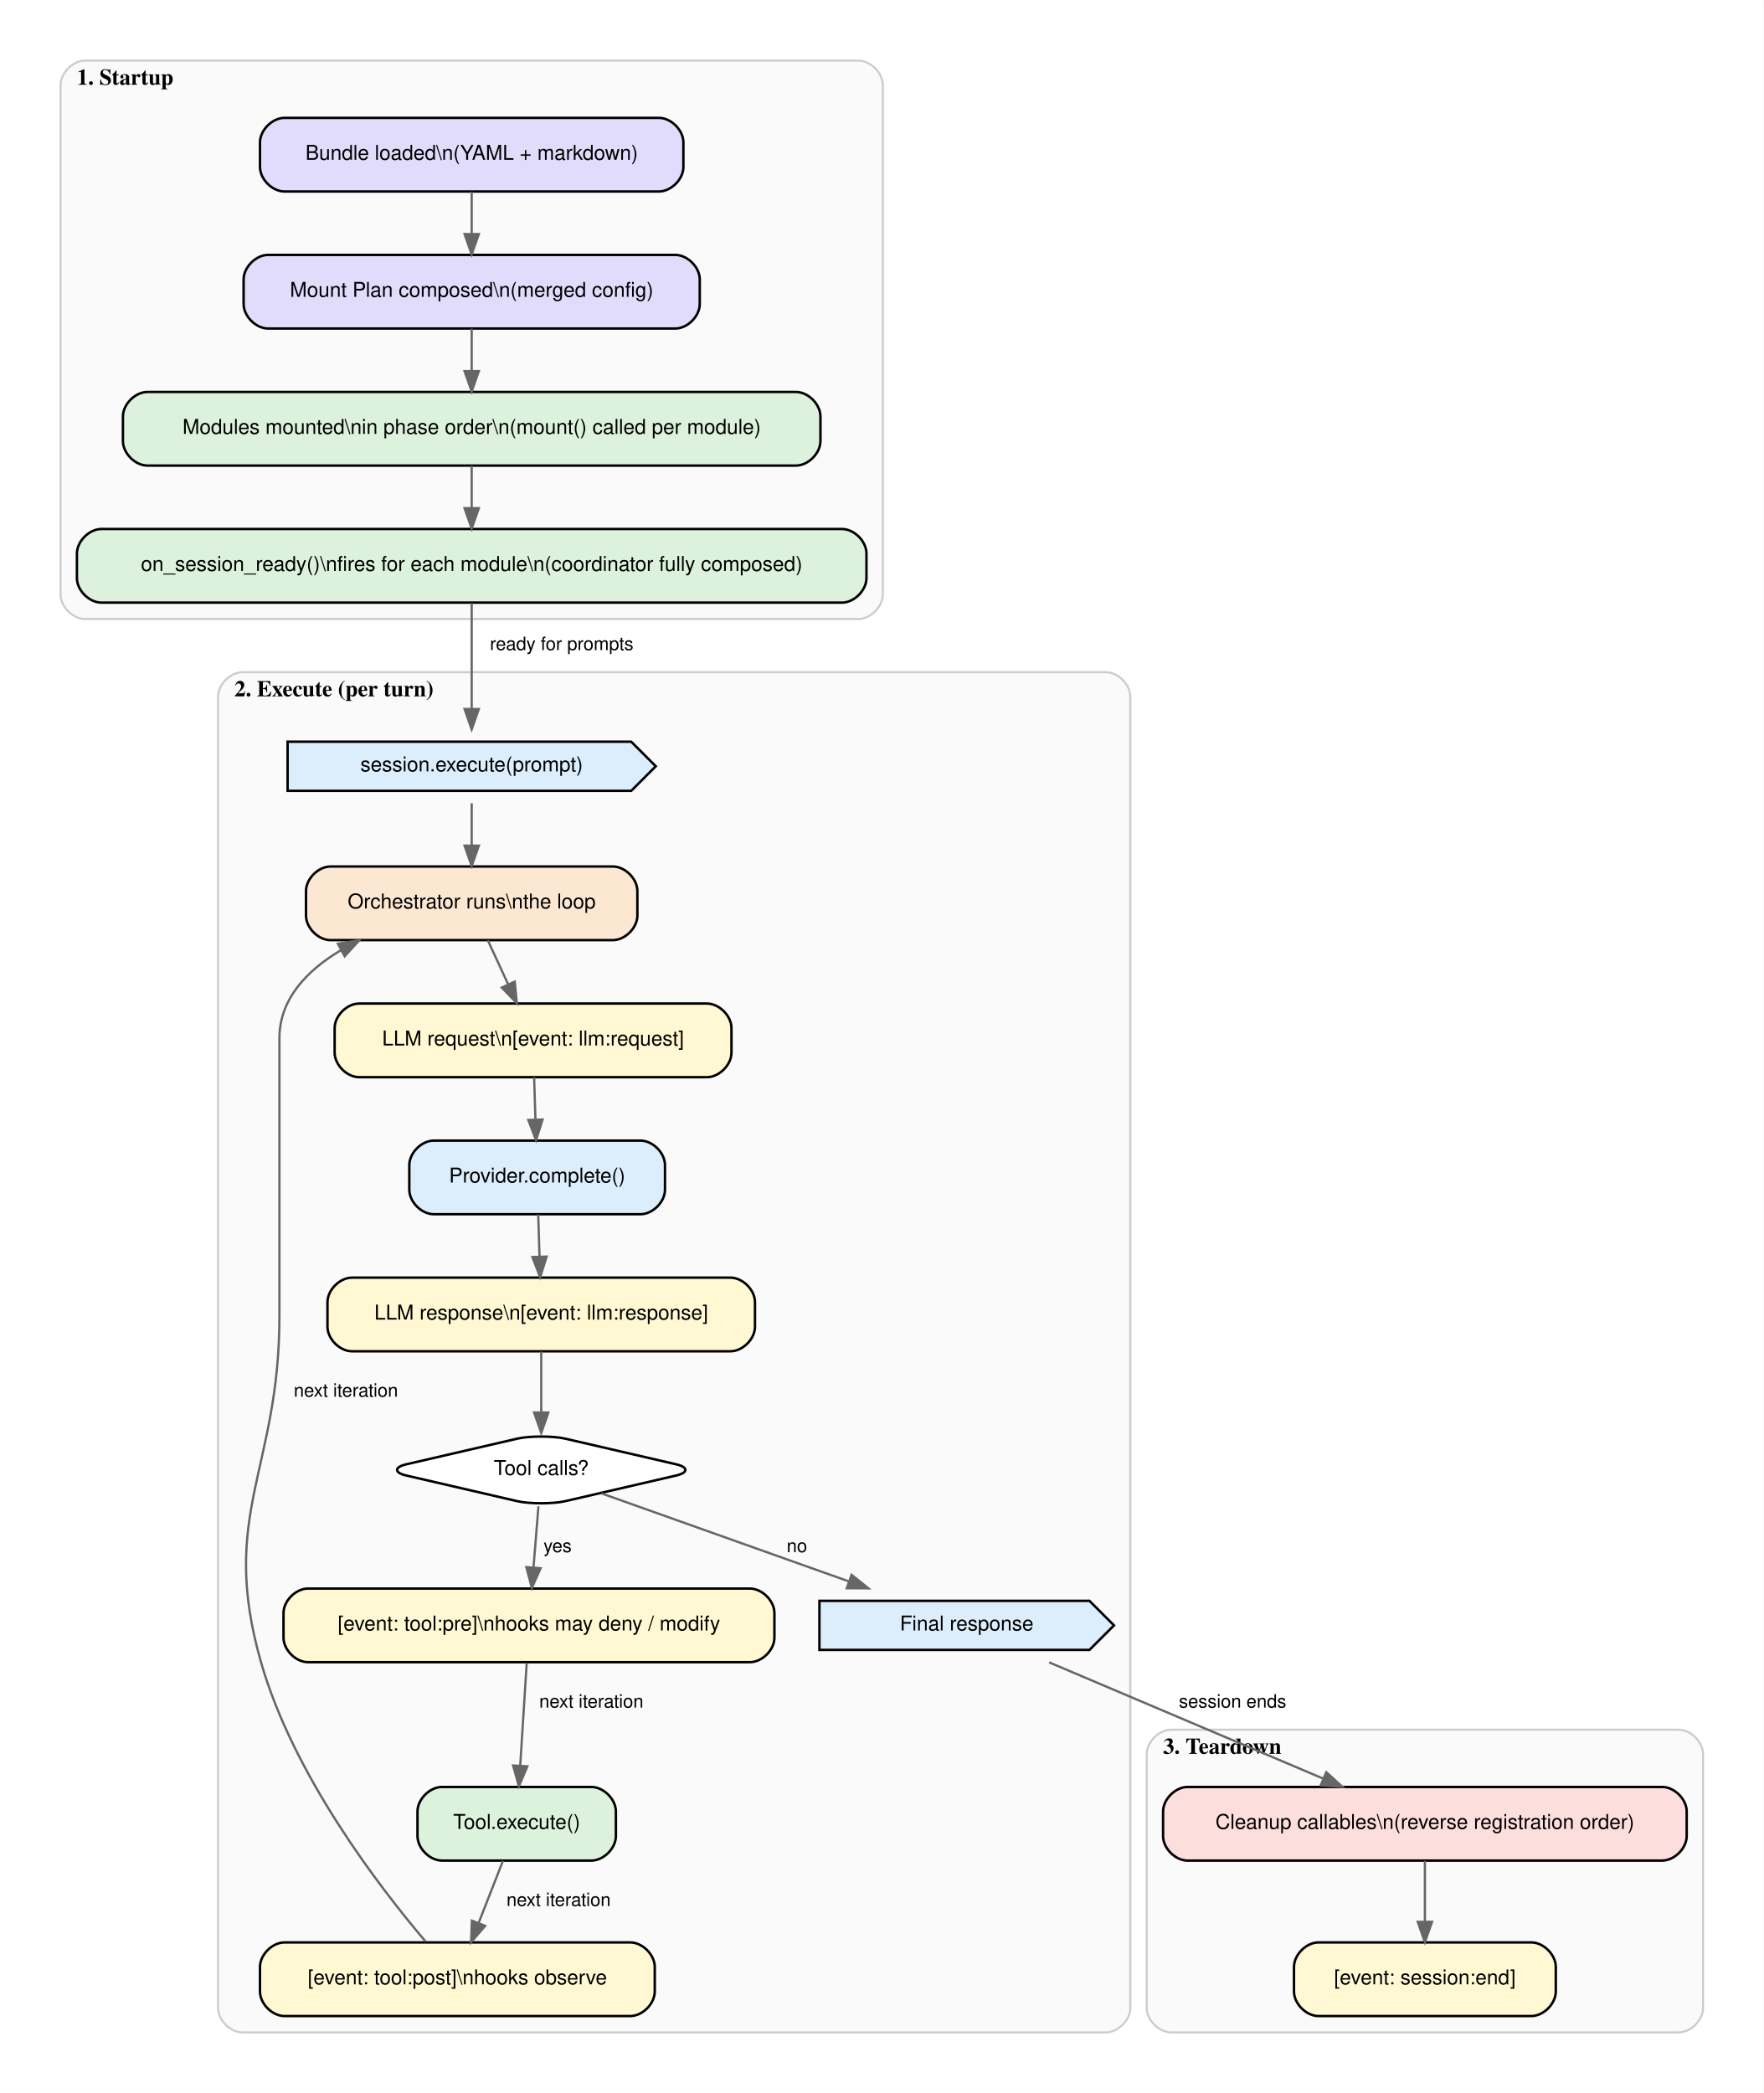
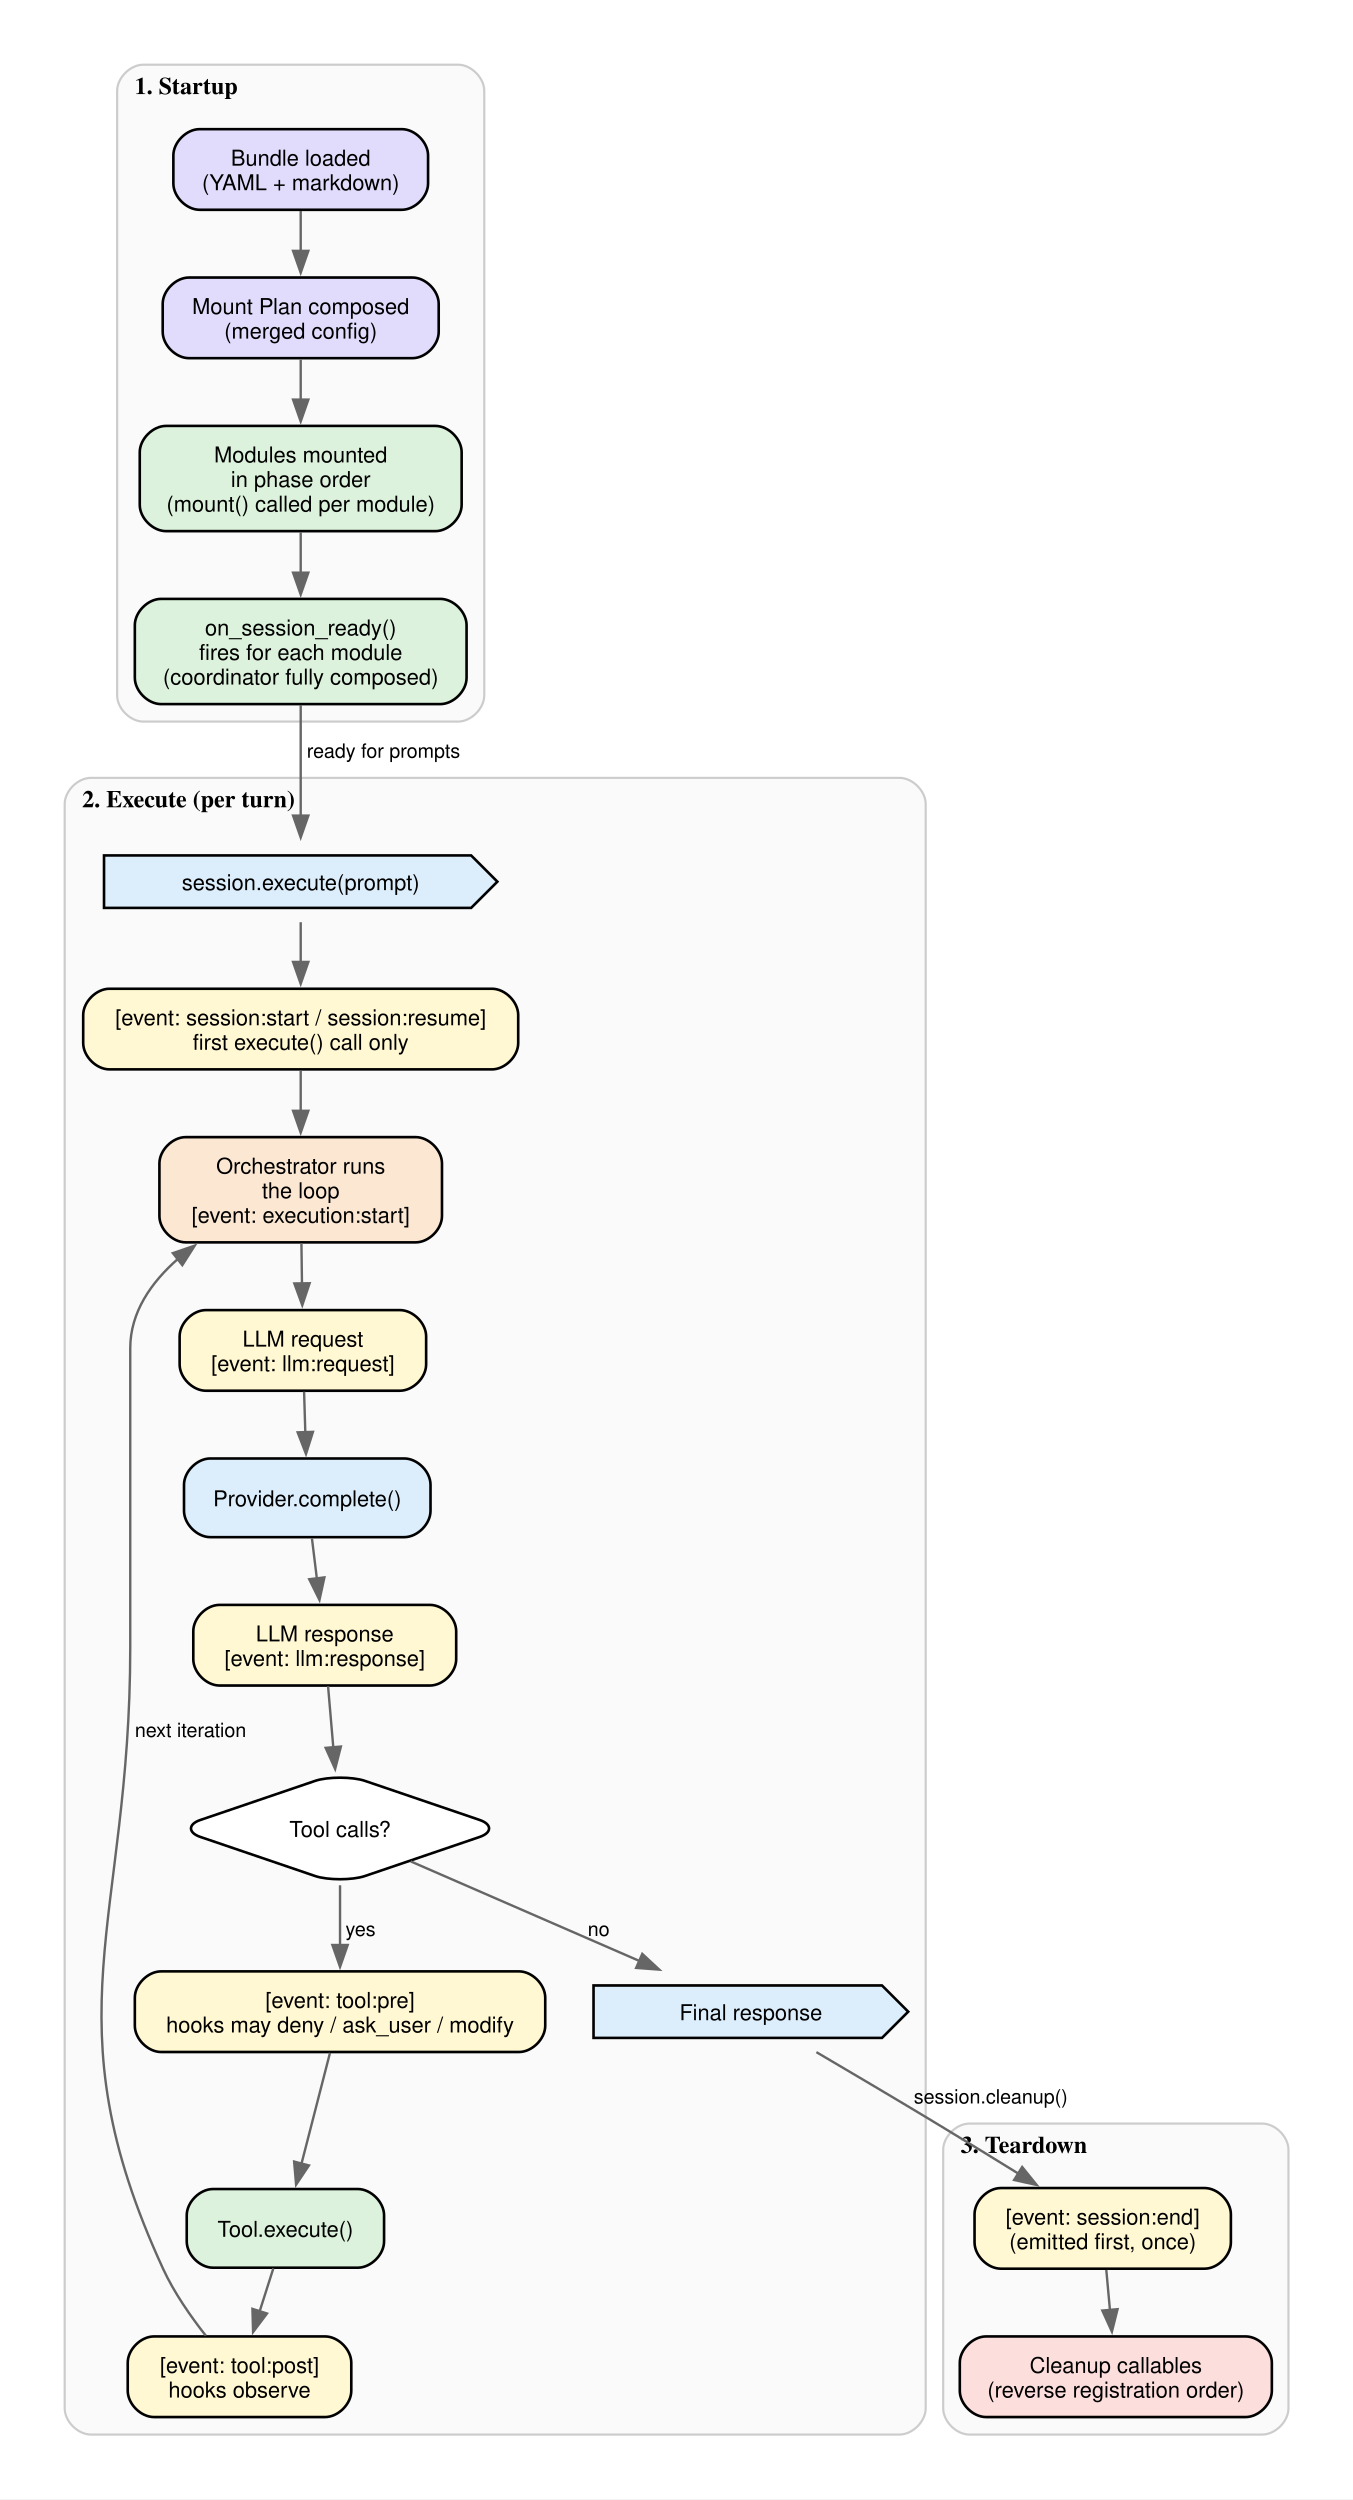
- <svg xmlns="http://www.w3.org/2000/svg" width="862pt" height="1023pt" viewBox="0.00 0.00 862.20 1023.20">
-   <g id="graph0" class="graph" transform="scale(1 1) rotate(0) translate(21.6 1001.6)">
-     <polygon fill="white" stroke="transparent" points="-21.6,21.6 -21.6,-1001.6 840.6,-1001.6 840.6,21.6 -21.6,21.6" />
+ <svg xmlns="http://www.w3.org/2000/svg" width="619pt" height="1144pt" viewBox="0.00 0.00 619.00 1144.00">
+   <g id="graph0" class="graph" transform="scale(1 1) rotate(0) translate(21.6 1122.05)">
+     <polygon fill="white" stroke="none" points="-21.6,21.6 -21.6,-1122.05 597.6,-1122.05 597.6,21.6 -21.6,21.6" />
    <g id="clust1" class="cluster">
-       <path fill="#fafafa" stroke="#cccccc" d="M20,-699C20,-699 398,-699 398,-699 404,-699 410,-705 410,-711 410,-711 410,-960 410,-960 410,-966 404,-972 398,-972 398,-972 20,-972 20,-972 14,-972 8,-966 8,-960 8,-960 8,-711 8,-711 8,-705 14,-699 20,-699" />
-       <text text-anchor="start" x="16" y="-960.2" font-family="Times,serif" font-weight="bold" font-size="11.00">1. Startup</text>
+       <path fill="#fafafa" stroke="#cccccc" d="M44,-791.85C44,-791.85 188,-791.85 188,-791.85 194,-791.85 200,-797.85 200,-803.85 200,-803.85 200,-1080.45 200,-1080.45 200,-1086.45 194,-1092.45 188,-1092.45 188,-1092.45 44,-1092.45 44,-1092.45 38,-1092.45 32,-1086.45 32,-1080.45 32,-1080.45 32,-803.85 32,-803.85 32,-797.85 38,-791.85 44,-791.85" />
+       <text xml:space="preserve" text-anchor="start" x="40" y="-1079" font-family="Times,serif" font-weight="bold" font-size="11.00">1. Startup</text>
    </g>
    <g id="clust2" class="cluster">
-       <path fill="#fafafa" stroke="#cccccc" d="M97,-8C97,-8 519,-8 519,-8 525,-8 531,-14 531,-20 531,-20 531,-661 531,-661 531,-667 525,-673 519,-673 519,-673 97,-673 97,-673 91,-673 85,-667 85,-661 85,-661 85,-20 85,-20 85,-14 91,-8 97,-8" />
-       <text text-anchor="start" x="93" y="-661.2" font-family="Times,serif" font-weight="bold" font-size="11.00">2. Execute (per turn)</text>
+       <path fill="#fafafa" stroke="#cccccc" d="M20,-8C20,-8 390,-8 390,-8 396,-8 402,-14 402,-20 402,-20 402,-754.1 402,-754.1 402,-760.1 396,-766.1 390,-766.1 390,-766.1 20,-766.1 20,-766.1 14,-766.1 8,-760.1 8,-754.1 8,-754.1 8,-20 8,-20 8,-14 14,-8 20,-8" />
+       <text xml:space="preserve" text-anchor="start" x="16" y="-752.65" font-family="Times,serif" font-weight="bold" font-size="11.00">2. Execute (per turn)</text>
    </g>
    <g id="clust3" class="cluster">
-       <path fill="#fafafa" stroke="#cccccc" d="M551,-8C551,-8 799,-8 799,-8 805,-8 811,-14 811,-20 811,-20 811,-144 811,-144 811,-150 805,-156 799,-156 799,-156 551,-156 551,-156 545,-156 539,-150 539,-144 539,-144 539,-20 539,-20 539,-14 545,-8 551,-8" />
-       <text text-anchor="start" x="547" y="-144.2" font-family="Times,serif" font-weight="bold" font-size="11.00">3. Teardown</text>
+       <path fill="#fafafa" stroke="#cccccc" d="M422,-8C422,-8 556,-8 556,-8 562,-8 568,-14 568,-20 568,-20 568,-138.3 568,-138.3 568,-144.3 562,-150.3 556,-150.3 556,-150.3 422,-150.3 422,-150.3 416,-150.3 410,-144.3 410,-138.3 410,-138.3 410,-20 410,-20 410,-14 416,-8 422,-8" />
+       <text xml:space="preserve" text-anchor="start" x="418" y="-136.85" font-family="Times,serif" font-weight="bold" font-size="11.00">3. Teardown</text>
    </g>
    <g id="node1" class="node">
-       <path fill="#e2dcfc" stroke="black" stroke-width="1.2" d="M300.5,-944C300.5,-944 117.5,-944 117.5,-944 111.5,-944 105.5,-938 105.5,-932 105.5,-932 105.5,-920 105.5,-920 105.5,-914 111.5,-908 117.5,-908 117.5,-908 300.5,-908 300.5,-908 306.5,-908 312.5,-914 312.5,-920 312.5,-920 312.5,-932 312.5,-932 312.5,-938 306.5,-944 300.5,-944" />
-       <text text-anchor="middle" x="209" y="-923.5" font-family="Helvetica,sans-Serif" font-size="10.00">Bundle loaded\n(YAML + markdown)</text>
+       <path fill="#e2dcfc" stroke="black" stroke-width="1.2" d="M162.28,-1062.95C162.28,-1062.95 69.72,-1062.95 69.72,-1062.95 63.73,-1062.95 57.73,-1056.95 57.73,-1050.95 57.73,-1050.95 57.73,-1038.05 57.73,-1038.05 57.73,-1032.05 63.73,-1026.05 69.73,-1026.05 69.73,-1026.05 162.28,-1026.05 162.28,-1026.05 168.28,-1026.05 174.28,-1032.05 174.28,-1038.05 174.28,-1038.05 174.28,-1050.95 174.28,-1050.95 174.28,-1056.95 168.28,-1062.95 162.28,-1062.95" />
+       <text xml:space="preserve" text-anchor="middle" x="116" y="-1046.25" font-family="Helvetica,sans-Serif" font-size="10.00">Bundle loaded</text>
+       <text xml:space="preserve" text-anchor="middle" x="116" y="-1035" font-family="Helvetica,sans-Serif" font-size="10.00">(YAML + markdown)</text>
    </g>
    <g id="node2" class="node">
-       <path fill="#e2dcfc" stroke="black" stroke-width="1.2" d="M308.5,-877C308.5,-877 109.5,-877 109.5,-877 103.5,-877 97.5,-871 97.5,-865 97.5,-865 97.5,-853 97.5,-853 97.5,-847 103.5,-841 109.5,-841 109.5,-841 308.5,-841 308.5,-841 314.5,-841 320.5,-847 320.5,-853 320.5,-853 320.5,-865 320.5,-865 320.5,-871 314.5,-877 308.5,-877" />
-       <text text-anchor="middle" x="209" y="-856.5" font-family="Helvetica,sans-Serif" font-size="10.00">Mount Plan composed\n(merged config)</text>
+       <path fill="#e2dcfc" stroke="black" stroke-width="1.2" d="M167.15,-995.05C167.15,-995.05 64.85,-995.05 64.85,-995.05 58.85,-995.05 52.85,-989.05 52.85,-983.05 52.85,-983.05 52.85,-970.15 52.85,-970.15 52.85,-964.15 58.85,-958.15 64.85,-958.15 64.85,-958.15 167.15,-958.15 167.15,-958.15 173.15,-958.15 179.15,-964.15 179.15,-970.15 179.15,-970.15 179.15,-983.05 179.15,-983.05 179.15,-989.05 173.15,-995.05 167.15,-995.05" />
+       <text xml:space="preserve" text-anchor="middle" x="116" y="-978.35" font-family="Helvetica,sans-Serif" font-size="10.00">Mount Plan composed</text>
+       <text xml:space="preserve" text-anchor="middle" x="116" y="-967.1" font-family="Helvetica,sans-Serif" font-size="10.00">(merged config)</text>
    </g>
    <g id="edge1" class="edge">
-       <path fill="none" stroke="#666666" stroke-width="1.1" d="M209,-907.92C209,-901.7 209,-894.5 209,-887.6" />
-       <polygon fill="#666666" stroke="#666666" stroke-width="1.1" points="212.5,-887.19 209,-877.19 205.5,-887.19 212.5,-887.19" />
+       <path fill="none" stroke="#666666" stroke-width="1.1" d="M116,-1025.49C116,-1019.83 116,-1013.41 116,-1007.16" />
+       <polygon fill="#666666" stroke="#666666" stroke-width="1.1" points="119.5,-1007.25 116,-997.25 112.5,-1007.25 119.5,-1007.25" />
    </g>
    <g id="node3" class="node">
-       <path fill="#dcf2dc" stroke="black" stroke-width="1.2" d="M367.5,-810C367.5,-810 50.5,-810 50.5,-810 44.5,-810 38.5,-804 38.5,-798 38.5,-798 38.5,-786 38.5,-786 38.5,-780 44.5,-774 50.5,-774 50.5,-774 367.5,-774 367.5,-774 373.5,-774 379.5,-780 379.5,-786 379.5,-786 379.5,-798 379.5,-798 379.5,-804 373.5,-810 367.5,-810" />
-       <text text-anchor="middle" x="209" y="-789.5" font-family="Helvetica,sans-Serif" font-size="10.00">Modules mounted\nin phase order\n(mount() called per module)</text>
+       <path fill="#dcf2dc" stroke="black" stroke-width="1.2" d="M177.65,-927.15C177.65,-927.15 54.35,-927.15 54.35,-927.15 48.35,-927.15 42.35,-921.15 42.35,-915.15 42.35,-915.15 42.35,-891 42.35,-891 42.35,-885 48.35,-879 54.35,-879 54.35,-879 177.65,-879 177.65,-879 183.65,-879 189.65,-885 189.65,-891 189.65,-891 189.65,-915.15 189.65,-915.15 189.65,-921.15 183.65,-927.15 177.65,-927.15" />
+       <text xml:space="preserve" text-anchor="middle" x="116" y="-910.45" font-family="Helvetica,sans-Serif" font-size="10.00">Modules mounted</text>
+       <text xml:space="preserve" text-anchor="middle" x="116" y="-899.2" font-family="Helvetica,sans-Serif" font-size="10.00">in phase order</text>
+       <text xml:space="preserve" text-anchor="middle" x="116" y="-887.95" font-family="Helvetica,sans-Serif" font-size="10.00">(mount() called per module)</text>
    </g>
    <g id="edge2" class="edge">
-       <path fill="none" stroke="#666666" stroke-width="1.1" d="M209,-840.92C209,-834.7 209,-827.5 209,-820.6" />
-       <polygon fill="#666666" stroke="#666666" stroke-width="1.1" points="212.5,-820.19 209,-810.19 205.5,-820.19 212.5,-820.19" />
+       <path fill="none" stroke="#666666" stroke-width="1.1" d="M116,-957.55C116,-951.86 116,-945.37 116,-938.92" />
+       <polygon fill="#666666" stroke="#666666" stroke-width="1.1" points="119.5,-939.2 116,-929.2 112.5,-939.2 119.5,-939.2" />
    </g>
    <g id="node4" class="node">
-       <path fill="#dcf2dc" stroke="black" stroke-width="1.2" d="M390,-743C390,-743 28,-743 28,-743 22,-743 16,-737 16,-731 16,-731 16,-719 16,-719 16,-713 22,-707 28,-707 28,-707 390,-707 390,-707 396,-707 402,-713 402,-719 402,-719 402,-731 402,-731 402,-737 396,-743 390,-743" />
-       <text text-anchor="middle" x="209" y="-722.5" font-family="Helvetica,sans-Serif" font-size="10.00">on_session_ready()\nfires for each module\n(coordinator fully composed)</text>
+       <path fill="#dcf2dc" stroke="black" stroke-width="1.2" d="M179.9,-848C179.9,-848 52.1,-848 52.1,-848 46.1,-848 40.1,-842 40.1,-836 40.1,-836 40.1,-811.85 40.1,-811.85 40.1,-805.85 46.1,-799.85 52.1,-799.85 52.1,-799.85 179.9,-799.85 179.9,-799.85 185.9,-799.85 191.9,-805.85 191.9,-811.85 191.9,-811.85 191.9,-836 191.9,-836 191.9,-842 185.9,-848 179.9,-848" />
+       <text xml:space="preserve" text-anchor="middle" x="116" y="-831.3" font-family="Helvetica,sans-Serif" font-size="10.00">on_session_ready()</text>
+       <text xml:space="preserve" text-anchor="middle" x="116" y="-820.05" font-family="Helvetica,sans-Serif" font-size="10.00">fires for each module</text>
+       <text xml:space="preserve" text-anchor="middle" x="116" y="-808.8" font-family="Helvetica,sans-Serif" font-size="10.00">(coordinator fully composed)</text>
    </g>
    <g id="edge3" class="edge">
-       <path fill="none" stroke="#666666" stroke-width="1.1" d="M209,-773.92C209,-767.7 209,-760.5 209,-753.6" />
-       <polygon fill="#666666" stroke="#666666" stroke-width="1.1" points="212.5,-753.19 209,-743.19 205.5,-753.19 212.5,-753.19" />
+       <path fill="none" stroke="#666666" stroke-width="1.1" d="M116,-878.51C116,-872.53 116,-865.97 116,-859.57" />
+       <polygon fill="#666666" stroke="#666666" stroke-width="1.1" points="119.5,-860.01 116,-850.01 112.5,-860.01 119.5,-860.01" />
    </g>
    <g id="node5" class="node">
-       <polygon fill="#dceefc" stroke="black" stroke-width="1.2" points="287,-639 119,-639 119,-615 287,-615 299,-627 287,-639" />
-       <text text-anchor="middle" x="209" y="-624.5" font-family="Helvetica,sans-Serif" font-size="10.00">session.execute(prompt)</text>
+       <polygon fill="#dceefc" stroke="black" stroke-width="1.2" points="194,-730.6 26,-730.6 26,-706.6 194,-706.6 206,-718.6 194,-730.6" />
+       <text xml:space="preserve" text-anchor="middle" x="116" y="-714.73" font-family="Helvetica,sans-Serif" font-size="10.00">session.execute(prompt)</text>
+     </g>
+     <g id="edge16" class="edge">
+       <path fill="none" stroke="#666666" stroke-width="1.1" d="M116,-799.48C116,-784.39 116,-764.67 116,-748.6" />
+       <polygon fill="#666666" stroke="#666666" stroke-width="1.1" points="119.5,-748.82 116,-738.82 112.5,-748.82 119.5,-748.82" />
+       <text xml:space="preserve" text-anchor="middle" x="153.88" y="-775.3" font-family="Helvetica,sans-Serif" font-size="9.00"> ready for prompts </text>
+     </g>
+     <g id="node6" class="node">
+       <path fill="#fff8d2" stroke="black" stroke-width="1.2" d="M203.53,-669.6C203.53,-669.6 28.47,-669.6 28.47,-669.6 22.47,-669.6 16.47,-663.6 16.47,-657.6 16.47,-657.6 16.47,-644.7 16.47,-644.7 16.47,-638.7 22.47,-632.7 28.47,-632.7 28.47,-632.7 203.53,-632.7 203.53,-632.7 209.53,-632.7 215.53,-638.7 215.53,-644.7 215.53,-644.7 215.53,-657.6 215.53,-657.6 215.53,-663.6 209.53,-669.6 203.53,-669.6" />
+       <text xml:space="preserve" text-anchor="middle" x="116" y="-652.9" font-family="Helvetica,sans-Serif" font-size="10.00">[event: session:start / session:resume]</text>
+       <text xml:space="preserve" text-anchor="middle" x="116" y="-641.65" font-family="Helvetica,sans-Serif" font-size="10.00">first execute() call only</text>
+     </g>
+     <g id="edge4" class="edge">
+       <path fill="none" stroke="#666666" stroke-width="1.1" d="M116,-700.06C116,-694.43 116,-688.03 116,-681.78" />
+       <polygon fill="#666666" stroke="#666666" stroke-width="1.1" points="119.5,-681.86 116,-671.86 112.5,-681.86 119.5,-681.86" />
+     </g>
+     <g id="node7" class="node">
+       <path fill="#fce8d2" stroke="black" stroke-width="1.2" d="M168.65,-601.7C168.65,-601.7 63.35,-601.7 63.35,-601.7 57.35,-601.7 51.35,-595.7 51.35,-589.7 51.35,-589.7 51.35,-565.55 51.35,-565.55 51.35,-559.55 57.35,-553.55 63.35,-553.55 63.35,-553.55 168.65,-553.55 168.65,-553.55 174.65,-553.55 180.65,-559.55 180.65,-565.55 180.65,-565.55 180.65,-589.7 180.65,-589.7 180.65,-595.7 174.65,-601.7 168.65,-601.7" />
+       <text xml:space="preserve" text-anchor="middle" x="116" y="-585" font-family="Helvetica,sans-Serif" font-size="10.00">Orchestrator runs</text>
+       <text xml:space="preserve" text-anchor="middle" x="116" y="-573.75" font-family="Helvetica,sans-Serif" font-size="10.00">the loop</text>
+       <text xml:space="preserve" text-anchor="middle" x="116" y="-562.5" font-family="Helvetica,sans-Serif" font-size="10.00">[event: execution:start]</text>
+     </g>
+     <g id="edge5" class="edge">
+       <path fill="none" stroke="#666666" stroke-width="1.1" d="M116,-632.1C116,-626.41 116,-619.92 116,-613.47" />
+       <polygon fill="#666666" stroke="#666666" stroke-width="1.1" points="119.5,-613.75 116,-603.75 112.5,-613.75 119.5,-613.75" />
+     </g>
+     <g id="node8" class="node">
+       <path fill="#fff8d2" stroke="black" stroke-width="1.2" d="M161.4,-522.55C161.4,-522.55 72.6,-522.55 72.6,-522.55 66.6,-522.55 60.6,-516.55 60.6,-510.55 60.6,-510.55 60.6,-497.65 60.6,-497.65 60.6,-491.65 66.6,-485.65 72.6,-485.65 72.6,-485.65 161.4,-485.65 161.4,-485.65 167.4,-485.65 173.4,-491.65 173.4,-497.65 173.4,-497.65 173.4,-510.55 173.4,-510.55 173.4,-516.55 167.4,-522.55 161.4,-522.55" />
+       <text xml:space="preserve" text-anchor="middle" x="117" y="-505.85" font-family="Helvetica,sans-Serif" font-size="10.00">LLM request</text>
+       <text xml:space="preserve" text-anchor="middle" x="117" y="-494.6" font-family="Helvetica,sans-Serif" font-size="10.00">[event: llm:request]</text>
+     </g>
+     <g id="edge6" class="edge">
+       <path fill="none" stroke="#666666" stroke-width="1.1" d="M116.33,-553.21C116.41,-547.25 116.5,-540.77 116.59,-534.55" />
+       <polygon fill="#666666" stroke="#666666" stroke-width="1.1" points="120.08,-534.84 116.72,-524.79 113.09,-534.74 120.08,-534.84" />
+     </g>
+     <g id="node9" class="node">
+       <path fill="#dceefc" stroke="black" stroke-width="1.2" d="M163.4,-454.65C163.4,-454.65 74.6,-454.65 74.6,-454.65 68.6,-454.65 62.6,-448.65 62.6,-442.65 62.6,-442.65 62.6,-430.65 62.6,-430.65 62.6,-424.65 68.6,-418.65 74.6,-418.65 74.6,-418.65 163.4,-418.65 163.4,-418.65 169.4,-418.65 175.4,-424.65 175.4,-430.65 175.4,-430.65 175.4,-442.65 175.4,-442.65 175.4,-448.65 169.4,-454.65 163.4,-454.65" />
+       <text xml:space="preserve" text-anchor="middle" x="119" y="-432.77" font-family="Helvetica,sans-Serif" font-size="10.00">Provider.complete()</text>
+     </g>
+     <g id="edge7" class="edge">
+       <path fill="none" stroke="#666666" stroke-width="1.1" d="M117.55,-485.22C117.72,-479.5 117.92,-473.01 118.11,-466.7" />
+       <polygon fill="#666666" stroke="#666666" stroke-width="1.1" points="121.61,-466.83 118.42,-456.72 114.61,-466.61 121.61,-466.83" />
+     </g>
+     <g id="node10" class="node">
+       <path fill="#fff8d2" stroke="black" stroke-width="1.2" d="M175.15,-387.65C175.15,-387.65 78.85,-387.65 78.85,-387.65 72.85,-387.65 66.85,-381.65 66.85,-375.65 66.85,-375.65 66.85,-362.75 66.85,-362.75 66.85,-356.75 72.85,-350.75 78.85,-350.75 78.85,-350.75 175.15,-350.75 175.15,-350.75 181.15,-350.75 187.15,-356.75 187.15,-362.75 187.15,-362.75 187.15,-375.65 187.15,-375.65 187.15,-381.65 181.15,-387.65 175.15,-387.65" />
+       <text xml:space="preserve" text-anchor="middle" x="127" y="-370.95" font-family="Helvetica,sans-Serif" font-size="10.00">LLM response</text>
+       <text xml:space="preserve" text-anchor="middle" x="127" y="-359.7" font-family="Helvetica,sans-Serif" font-size="10.00">[event: llm:response]</text>
+     </g>
+     <g id="edge8" class="edge">
+       <path fill="none" stroke="#666666" stroke-width="1.1" d="M121.14,-418.11C121.85,-412.34 122.65,-405.75 123.44,-399.35" />
+       <polygon fill="#666666" stroke="#666666" stroke-width="1.1" points="126.85,-400.25 124.59,-389.9 119.9,-399.4 126.85,-400.25" />
+     </g>
+     <g id="node11" class="node">
+       <path fill="#ffffff" stroke="black" stroke-width="1.2" d="M122.64,-307.13C122.64,-307.13 70.06,-289.22 70.06,-289.22 64.38,-287.28 64.38,-283.42 70.06,-281.48 70.06,-281.48 122.64,-263.57 122.64,-263.57 128.32,-261.63 139.68,-261.63 145.36,-263.57 145.36,-263.57 197.94,-281.48 197.94,-281.48 203.62,-283.42 203.62,-287.28 197.94,-289.22 197.94,-289.22 145.36,-307.13 145.36,-307.13 139.68,-309.07 128.32,-309.07 122.64,-307.13" />
+       <text xml:space="preserve" text-anchor="middle" x="134" y="-281.48" font-family="Helvetica,sans-Serif" font-size="10.00">Tool calls?</text>
+     </g>
+     <g id="edge9" class="edge">
+       <path fill="none" stroke="#666666" stroke-width="1.1" d="M128.52,-350.44C129.22,-342.22 130.08,-332.13 130.92,-322.42" />
+       <polygon fill="#666666" stroke="#666666" stroke-width="1.1" points="134.39,-322.83 131.76,-312.56 127.42,-322.23 134.39,-322.83" />
+     </g>
+     <g id="node12" class="node">
+       <path fill="#fff8d2" stroke="black" stroke-width="1.2" d="M215.9,-219.95C215.9,-219.95 52.1,-219.95 52.1,-219.95 46.1,-219.95 40.1,-213.95 40.1,-207.95 40.1,-207.95 40.1,-195.05 40.1,-195.05 40.1,-189.05 46.1,-183.05 52.1,-183.05 52.1,-183.05 215.9,-183.05 215.9,-183.05 221.9,-183.05 227.9,-189.05 227.9,-195.05 227.9,-195.05 227.9,-207.95 227.9,-207.95 227.9,-213.95 221.9,-219.95 215.9,-219.95" />
+       <text xml:space="preserve" text-anchor="middle" x="134" y="-203.25" font-family="Helvetica,sans-Serif" font-size="10.00">[event: tool:pre]</text>
+       <text xml:space="preserve" text-anchor="middle" x="134" y="-192" font-family="Helvetica,sans-Serif" font-size="10.00">hooks may deny / ask_user / modify</text>
+     </g>
+     <g id="edge10" class="edge">
+       <path fill="none" stroke="#666666" stroke-width="1.1" d="M134,-259.35C134,-250.69 134,-240.9 134,-231.91" />
+       <polygon fill="#666666" stroke="#666666" stroke-width="1.1" points="137.5,-232.01 134,-222.01 130.5,-232.01 137.5,-232.01" />
+       <text xml:space="preserve" text-anchor="middle" x="143.38" y="-236.15" font-family="Helvetica,sans-Serif" font-size="9.00"> yes </text>
+     </g>
+     <g id="node15" class="node">
+       <polygon fill="#dceefc" stroke="black" stroke-width="1.2" points="382,-213.5 250,-213.5 250,-189.5 382,-189.5 394,-201.5 382,-213.5" />
+       <text xml:space="preserve" text-anchor="middle" x="322" y="-197.62" font-family="Helvetica,sans-Serif" font-size="10.00">Final response</text>
+     </g>
+     <g id="edge14" class="edge">
+       <path fill="none" stroke="#666666" stroke-width="1.1" d="M166.32,-270.28C195.12,-257.74 237.74,-239.18 271.12,-224.65" />
+       <polygon fill="#666666" stroke="#666666" stroke-width="1.1" points="272.3,-227.96 280.07,-220.75 269.5,-221.54 272.3,-227.96" />
+       <text xml:space="preserve" text-anchor="middle" x="252.34" y="-236.15" font-family="Helvetica,sans-Serif" font-size="9.00"> no </text>
+     </g>
+     <g id="node13" class="node">
+       <path fill="#dcf2dc" stroke="black" stroke-width="1.2" d="M142.15,-120.35C142.15,-120.35 75.85,-120.35 75.85,-120.35 69.85,-120.35 63.85,-114.35 63.85,-108.35 63.85,-108.35 63.85,-96.35 63.85,-96.35 63.85,-90.35 69.85,-84.35 75.85,-84.35 75.85,-84.35 142.15,-84.35 142.15,-84.35 148.15,-84.35 154.15,-90.35 154.15,-96.35 154.15,-96.35 154.15,-108.35 154.15,-108.35 154.15,-114.35 148.15,-120.35 142.15,-120.35" />
+       <text xml:space="preserve" text-anchor="middle" x="109" y="-98.48" font-family="Helvetica,sans-Serif" font-size="10.00">Tool.execute()</text>
+     </g>
+     <g id="edge11" class="edge">
+       <path fill="none" stroke="#666666" stroke-width="1.1" d="M129.41,-182.68C125.76,-168.49 120.58,-148.34 116.35,-131.9" />
+       <polygon fill="#666666" stroke="#666666" stroke-width="1.1" points="119.77,-131.15 113.89,-122.34 112.99,-132.9 119.77,-131.15" />
+     </g>
+     <g id="node14" class="node">
+       <path fill="#fff8d2" stroke="black" stroke-width="1.2" d="M127.15,-52.9C127.15,-52.9 48.85,-52.9 48.85,-52.9 42.85,-52.9 36.85,-46.9 36.85,-40.9 36.85,-40.9 36.85,-28 36.85,-28 36.85,-22 42.85,-16 48.85,-16 48.85,-16 127.15,-16 127.15,-16 133.15,-16 139.15,-22 139.15,-28 139.15,-28 139.15,-40.9 139.15,-40.9 139.15,-46.9 133.15,-52.9 127.15,-52.9" />
+       <text xml:space="preserve" text-anchor="middle" x="88" y="-36.2" font-family="Helvetica,sans-Serif" font-size="10.00">[event: tool:post]</text>
+       <text xml:space="preserve" text-anchor="middle" x="88" y="-24.95" font-family="Helvetica,sans-Serif" font-size="10.00">hooks observe</text>
+     </g>
+     <g id="edge12" class="edge">
+       <path fill="none" stroke="#666666" stroke-width="1.1" d="M103.48,-84.04C101.55,-77.98 99.33,-71 97.18,-64.26" />
+       <polygon fill="#666666" stroke="#666666" stroke-width="1.1" points="100.58,-63.39 94.21,-54.92 93.91,-65.51 100.58,-63.39" />
+     </g>
+     <g id="edge13" class="edge">
+       <path fill="none" stroke="#666666" stroke-width="1.1" d="M72.56,-53.26C65.69,-61.99 58.03,-72.97 53,-83.9 0.08,-198.83 38,-241.67 38,-368.2 38,-505.1 38,-505.1 38,-505.1 38,-521.52 47.51,-535.19 59.88,-546.04" />
+       <polygon fill="#666666" stroke="#666666" stroke-width="1.1" points="57.5,-548.62 67.52,-552.06 61.83,-543.12 57.5,-548.62" />
+       <text xml:space="preserve" text-anchor="middle" x="65.6" y="-327.2" font-family="Helvetica,sans-Serif" font-size="9.00"> next iteration </text>
+     </g>
+     <g id="node16" class="node">
+       <path fill="#fff8d2" stroke="black" stroke-width="1.2" d="M529.65,-120.8C529.65,-120.8 436.35,-120.8 436.35,-120.8 430.35,-120.8 424.35,-114.8 424.35,-108.8 424.35,-108.8 424.35,-95.9 424.35,-95.9 424.35,-89.9 430.35,-83.9 436.35,-83.9 436.35,-83.9 529.65,-83.9 529.65,-83.9 535.65,-83.9 541.65,-89.9 541.65,-95.9 541.65,-95.9 541.65,-108.8 541.65,-108.8 541.65,-114.8 535.65,-120.8 529.65,-120.8" />
+       <text xml:space="preserve" text-anchor="middle" x="483" y="-104.1" font-family="Helvetica,sans-Serif" font-size="10.00">[event: session:end]</text>
+       <text xml:space="preserve" text-anchor="middle" x="483" y="-92.85" font-family="Helvetica,sans-Serif" font-size="10.00">(emitted first, once)</text>
+     </g>
+     <g id="edge17" class="edge">
+       <path fill="none" stroke="#666666" stroke-width="1.1" d="M351.98,-182.99C368.3,-173.41 388.81,-161.29 407,-150.3 419.24,-142.91 432.52,-134.75 444.5,-127.34" />
+       <polygon fill="#666666" stroke="#666666" stroke-width="1.1" points="446.14,-130.44 452.8,-122.2 442.45,-124.49 446.14,-130.44" />
+       <text xml:space="preserve" text-anchor="middle" x="431.78" y="-159.5" font-family="Helvetica,sans-Serif" font-size="9.00"> session.cleanup() </text>
+     </g>
+     <g id="node17" class="node">
+       <path fill="#fcdedc" stroke="black" stroke-width="1.2" d="M548.4,-52.9C548.4,-52.9 429.6,-52.9 429.6,-52.9 423.6,-52.9 417.6,-46.9 417.6,-40.9 417.6,-40.9 417.6,-28 417.6,-28 417.6,-22 423.6,-16 429.6,-16 429.6,-16 548.4,-16 548.4,-16 554.4,-16 560.4,-22 560.4,-28 560.4,-28 560.4,-40.9 560.4,-40.9 560.4,-46.9 554.4,-52.9 548.4,-52.9" />
+       <text xml:space="preserve" text-anchor="middle" x="489" y="-36.2" font-family="Helvetica,sans-Serif" font-size="10.00">Cleanup callables</text>
+       <text xml:space="preserve" text-anchor="middle" x="489" y="-24.95" font-family="Helvetica,sans-Serif" font-size="10.00">(reverse registration order)</text>
    </g>
    <g id="edge15" class="edge">
-       <path fill="none" stroke="#666666" stroke-width="1.1" d="M209,-706.84C209,-692.5 209,-671.81 209,-655.22" />
-       <polygon fill="#666666" stroke="#666666" stroke-width="1.1" points="212.5,-655.01 209,-645.01 205.5,-655.01 212.5,-655.01" />
-       <text text-anchor="middle" x="253" y="-683.8" font-family="Helvetica,sans-Serif" font-size="9.00"> ready for prompts </text>
-     </g>
-     <g id="node6" class="node">
-       <path fill="#fce8d2" stroke="black" stroke-width="1.2" d="M278,-578C278,-578 140,-578 140,-578 134,-578 128,-572 128,-566 128,-566 128,-554 128,-554 128,-548 134,-542 140,-542 140,-542 278,-542 278,-542 284,-542 290,-548 290,-554 290,-554 290,-566 290,-566 290,-572 284,-578 278,-578" />
-       <text text-anchor="middle" x="209" y="-557.5" font-family="Helvetica,sans-Serif" font-size="10.00">Orchestrator runs\nthe loop</text>
-     </g>
-     <g id="edge4" class="edge">
-       <path fill="none" stroke="#666666" stroke-width="1.1" d="M209,-608.92C209,-602.7 209,-595.5 209,-588.6" />
-       <polygon fill="#666666" stroke="#666666" stroke-width="1.1" points="212.5,-588.19 209,-578.19 205.5,-588.19 212.5,-588.19" />
-     </g>
-     <g id="node7" class="node">
-       <path fill="#fff8d2" stroke="black" stroke-width="1.2" d="M324,-511C324,-511 154,-511 154,-511 148,-511 142,-505 142,-499 142,-499 142,-487 142,-487 142,-481 148,-475 154,-475 154,-475 324,-475 324,-475 330,-475 336,-481 336,-487 336,-487 336,-499 336,-499 336,-505 330,-511 324,-511" />
-       <text text-anchor="middle" x="239" y="-490.5" font-family="Helvetica,sans-Serif" font-size="10.00">LLM request\n[event: llm:request]</text>
-     </g>
-     <g id="edge5" class="edge">
-       <path fill="none" stroke="#666666" stroke-width="1.1" d="M216.88,-541.92C219.89,-535.41 223.39,-527.81 226.72,-520.62" />
-       <polygon fill="#666666" stroke="#666666" stroke-width="1.1" points="230.05,-521.74 231.07,-511.19 223.7,-518.8 230.05,-521.74" />
-     </g>
-     <g id="node8" class="node">
-       <path fill="#dceefc" stroke="black" stroke-width="1.2" d="M291.5,-444C291.5,-444 190.5,-444 190.5,-444 184.5,-444 178.5,-438 178.5,-432 178.5,-432 178.5,-420 178.5,-420 178.5,-414 184.5,-408 190.5,-408 190.5,-408 291.5,-408 291.5,-408 297.5,-408 303.5,-414 303.5,-420 303.5,-420 303.5,-432 303.5,-432 303.5,-438 297.5,-444 291.5,-444" />
-       <text text-anchor="middle" x="241" y="-423.5" font-family="Helvetica,sans-Serif" font-size="10.00">Provider.complete()</text>
-     </g>
-     <g id="edge6" class="edge">
-       <path fill="none" stroke="#666666" stroke-width="1.1" d="M239.53,-474.92C239.72,-468.7 239.94,-461.5 240.15,-454.6" />
-       <polygon fill="#666666" stroke="#666666" stroke-width="1.1" points="243.66,-454.29 240.47,-444.19 236.67,-454.08 243.66,-454.29" />
-     </g>
-     <g id="node9" class="node">
-       <path fill="#fff8d2" stroke="black" stroke-width="1.2" d="M335.5,-377C335.5,-377 150.5,-377 150.5,-377 144.5,-377 138.5,-371 138.5,-365 138.5,-365 138.5,-353 138.5,-353 138.5,-347 144.5,-341 150.5,-341 150.5,-341 335.5,-341 335.5,-341 341.5,-341 347.5,-347 347.5,-353 347.5,-353 347.5,-365 347.5,-365 347.5,-371 341.5,-377 335.5,-377" />
-       <text text-anchor="middle" x="243" y="-356.5" font-family="Helvetica,sans-Serif" font-size="10.00">LLM response\n[event: llm:response]</text>
-     </g>
-     <g id="edge7" class="edge">
-       <path fill="none" stroke="#666666" stroke-width="1.1" d="M241.53,-407.92C241.72,-401.7 241.94,-394.5 242.15,-387.6" />
-       <polygon fill="#666666" stroke="#666666" stroke-width="1.1" points="245.66,-387.29 242.47,-377.19 238.67,-387.08 245.66,-387.29" />
-     </g>
-     <g id="node10" class="node">
-       <path fill="#ffffff" stroke="black" stroke-width="1.2" d="M231.31,-298.29C231.31,-298.29 176.92,-285.71 176.92,-285.71 171.08,-284.35 171.08,-281.65 176.92,-280.29 176.92,-280.29 231.31,-267.71 231.31,-267.71 237.15,-266.35 248.85,-266.35 254.69,-267.71 254.69,-267.71 309.08,-280.29 309.08,-280.29 314.92,-281.65 314.92,-284.35 309.08,-285.71 309.08,-285.71 254.69,-298.29 254.69,-298.29 248.85,-299.65 237.15,-299.65 231.31,-298.29" />
-       <text text-anchor="middle" x="243" y="-280.5" font-family="Helvetica,sans-Serif" font-size="10.00">Tool calls?</text>
-     </g>
-     <g id="edge8" class="edge">
-       <path fill="none" stroke="#666666" stroke-width="1.1" d="M243,-340.84C243,-332.06 243,-321.16 243,-311.27" />
-       <polygon fill="#666666" stroke="#666666" stroke-width="1.1" points="246.5,-311.07 243,-301.07 239.5,-311.07 246.5,-311.07" />
-     </g>
-     <g id="node11" class="node">
-       <path fill="#fff8d2" stroke="black" stroke-width="1.2" d="M345,-225C345,-225 129,-225 129,-225 123,-225 117,-219 117,-213 117,-213 117,-201 117,-201 117,-195 123,-189 129,-189 129,-189 345,-189 345,-189 351,-189 357,-195 357,-201 357,-201 357,-213 357,-213 357,-219 351,-225 345,-225" />
-       <text text-anchor="middle" x="237" y="-204.5" font-family="Helvetica,sans-Serif" font-size="10.00">[event: tool:pre]\nhooks may deny / modify</text>
-     </g>
-     <g id="edge9" class="edge">
-       <path fill="none" stroke="#666666" stroke-width="1.1" d="M241.64,-265.21C240.93,-256.44 240.04,-245.49 239.23,-235.52" />
-       <polygon fill="#666666" stroke="#666666" stroke-width="1.1" points="242.69,-234.92 238.4,-225.24 235.72,-235.49 242.69,-234.92" />
-       <text text-anchor="middle" x="251" y="-242.8" font-family="Helvetica,sans-Serif" font-size="9.00"> yes </text>
-     </g>
-     <g id="node14" class="node">
-       <polygon fill="#dceefc" stroke="black" stroke-width="1.2" points="511,-219 379,-219 379,-195 511,-195 523,-207 511,-219" />
-       <text text-anchor="middle" x="451" y="-204.5" font-family="Helvetica,sans-Serif" font-size="10.00">Final response</text>
-     </g>
-     <g id="edge13" class="edge">
-       <path fill="none" stroke="#666666" stroke-width="1.1" d="M272.36,-271.55C303.64,-260.43 353.96,-242.52 393.23,-228.55" />
-       <polygon fill="#666666" stroke="#666666" stroke-width="1.1" points="394.71,-231.74 402.96,-225.09 392.37,-225.14 394.71,-231.74" />
-       <text text-anchor="middle" x="368" y="-242.8" font-family="Helvetica,sans-Serif" font-size="9.00"> no </text>
-     </g>
-     <g id="node12" class="node">
-       <path fill="#dcf2dc" stroke="black" stroke-width="1.2" d="M267.5,-128C267.5,-128 194.5,-128 194.5,-128 188.5,-128 182.5,-122 182.5,-116 182.5,-116 182.5,-104 182.5,-104 182.5,-98 188.5,-92 194.5,-92 194.5,-92 267.5,-92 267.5,-92 273.5,-92 279.5,-98 279.5,-104 279.5,-104 279.5,-116 279.5,-116 279.5,-122 273.5,-128 267.5,-128" />
-       <text text-anchor="middle" x="231" y="-107.5" font-family="Helvetica,sans-Serif" font-size="10.00">Tool.execute()</text>
-     </g>
-     <g id="edge10" class="edge">
-       <path fill="none" stroke="#666666" stroke-width="1.1" d="M235.9,-188.58C235.02,-174.65 233.77,-154.86 232.75,-138.76" />
-       <polygon fill="#666666" stroke="#666666" stroke-width="1.1" points="236.22,-138.07 232.09,-128.31 229.23,-138.51 236.22,-138.07" />
-       <text text-anchor="middle" x="267.5" y="-166.8" font-family="Helvetica,sans-Serif" font-size="9.00"> next iteration </text>
-     </g>
-     <g id="node13" class="node">
-       <path fill="#fff8d2" stroke="black" stroke-width="1.2" d="M286.5,-52C286.5,-52 117.5,-52 117.5,-52 111.5,-52 105.5,-46 105.5,-40 105.5,-40 105.5,-28 105.5,-28 105.5,-22 111.5,-16 117.5,-16 117.5,-16 286.5,-16 286.5,-16 292.5,-16 298.5,-22 298.5,-28 298.5,-28 298.5,-40 298.5,-40 298.5,-46 292.5,-52 286.5,-52" />
-       <text text-anchor="middle" x="202" y="-31.5" font-family="Helvetica,sans-Serif" font-size="10.00">[event: tool:post]\nhooks observe</text>
-     </g>
-     <g id="edge11" class="edge">
-       <path fill="none" stroke="#666666" stroke-width="1.1" d="M224.27,-91.84C220.76,-82.87 216.38,-71.7 212.44,-61.64" />
-       <polygon fill="#666666" stroke="#666666" stroke-width="1.1" points="215.6,-60.1 208.69,-52.07 209.08,-62.66 215.6,-60.1" />
-       <text text-anchor="middle" x="251.5" y="-69.8" font-family="Helvetica,sans-Serif" font-size="9.00"> next iteration </text>
-     </g>
-     <g id="edge12" class="edge">
-       <path fill="none" stroke="#666666" stroke-width="1.1" d="M186.53,-52.35C163.64,-79.29 121.78,-133.87 106,-189 85.31,-261.31 115,-282.78 115,-358 115,-494 115,-494 115,-494 115,-513.18 128.4,-527.14 145.08,-537.09" />
-       <polygon fill="#666666" stroke="#666666" stroke-width="1.1" points="143.59,-540.26 154.05,-541.93 146.91,-534.1 143.59,-540.26" />
-       <text text-anchor="middle" x="147.5" y="-318.8" font-family="Helvetica,sans-Serif" font-size="9.00"> next iteration </text>
-     </g>
-     <g id="node15" class="node">
-       <path fill="#fcdedc" stroke="black" stroke-width="1.2" d="M791,-128C791,-128 559,-128 559,-128 553,-128 547,-122 547,-116 547,-116 547,-104 547,-104 547,-98 553,-92 559,-92 559,-92 791,-92 791,-92 797,-92 803,-98 803,-104 803,-104 803,-116 803,-116 803,-122 797,-128 791,-128" />
-       <text text-anchor="middle" x="675" y="-107.5" font-family="Helvetica,sans-Serif" font-size="10.00">Cleanup callables\n(reverse registration order)</text>
-     </g>
-     <g id="edge16" class="edge">
-       <path fill="none" stroke="#666666" stroke-width="1.1" d="M491.31,-188.91C528.85,-172.98 584.95,-149.19 625.27,-132.09" />
-       <polygon fill="#666666" stroke="#666666" stroke-width="1.1" points="626.8,-135.24 634.64,-128.12 624.07,-128.8 626.8,-135.24" />
-       <text text-anchor="middle" x="581" y="-166.8" font-family="Helvetica,sans-Serif" font-size="9.00"> session ends </text>
-     </g>
-     <g id="node16" class="node">
-       <path fill="#fff8d2" stroke="black" stroke-width="1.2" d="M727,-52C727,-52 623,-52 623,-52 617,-52 611,-46 611,-40 611,-40 611,-28 611,-28 611,-22 617,-16 623,-16 623,-16 727,-16 727,-16 733,-16 739,-22 739,-28 739,-28 739,-40 739,-40 739,-46 733,-52 727,-52" />
-       <text text-anchor="middle" x="675" y="-31.5" font-family="Helvetica,sans-Serif" font-size="10.00">[event: session:end]</text>
-     </g>
-     <g id="edge14" class="edge">
-       <path fill="none" stroke="#666666" stroke-width="1.1" d="M675,-91.84C675,-83.06 675,-72.16 675,-62.27" />
-       <polygon fill="#666666" stroke="#666666" stroke-width="1.1" points="678.5,-62.07 675,-52.07 671.5,-62.07 678.5,-62.07" />
+       <path fill="none" stroke="#666666" stroke-width="1.1" d="M484.64,-83.34C485.16,-77.68 485.74,-71.26 486.31,-65.01" />
+       <polygon fill="#666666" stroke="#666666" stroke-width="1.1" points="489.79,-65.37 487.21,-55.09 482.82,-64.74 489.79,-65.37" />
    </g>
  </g>
</svg>
